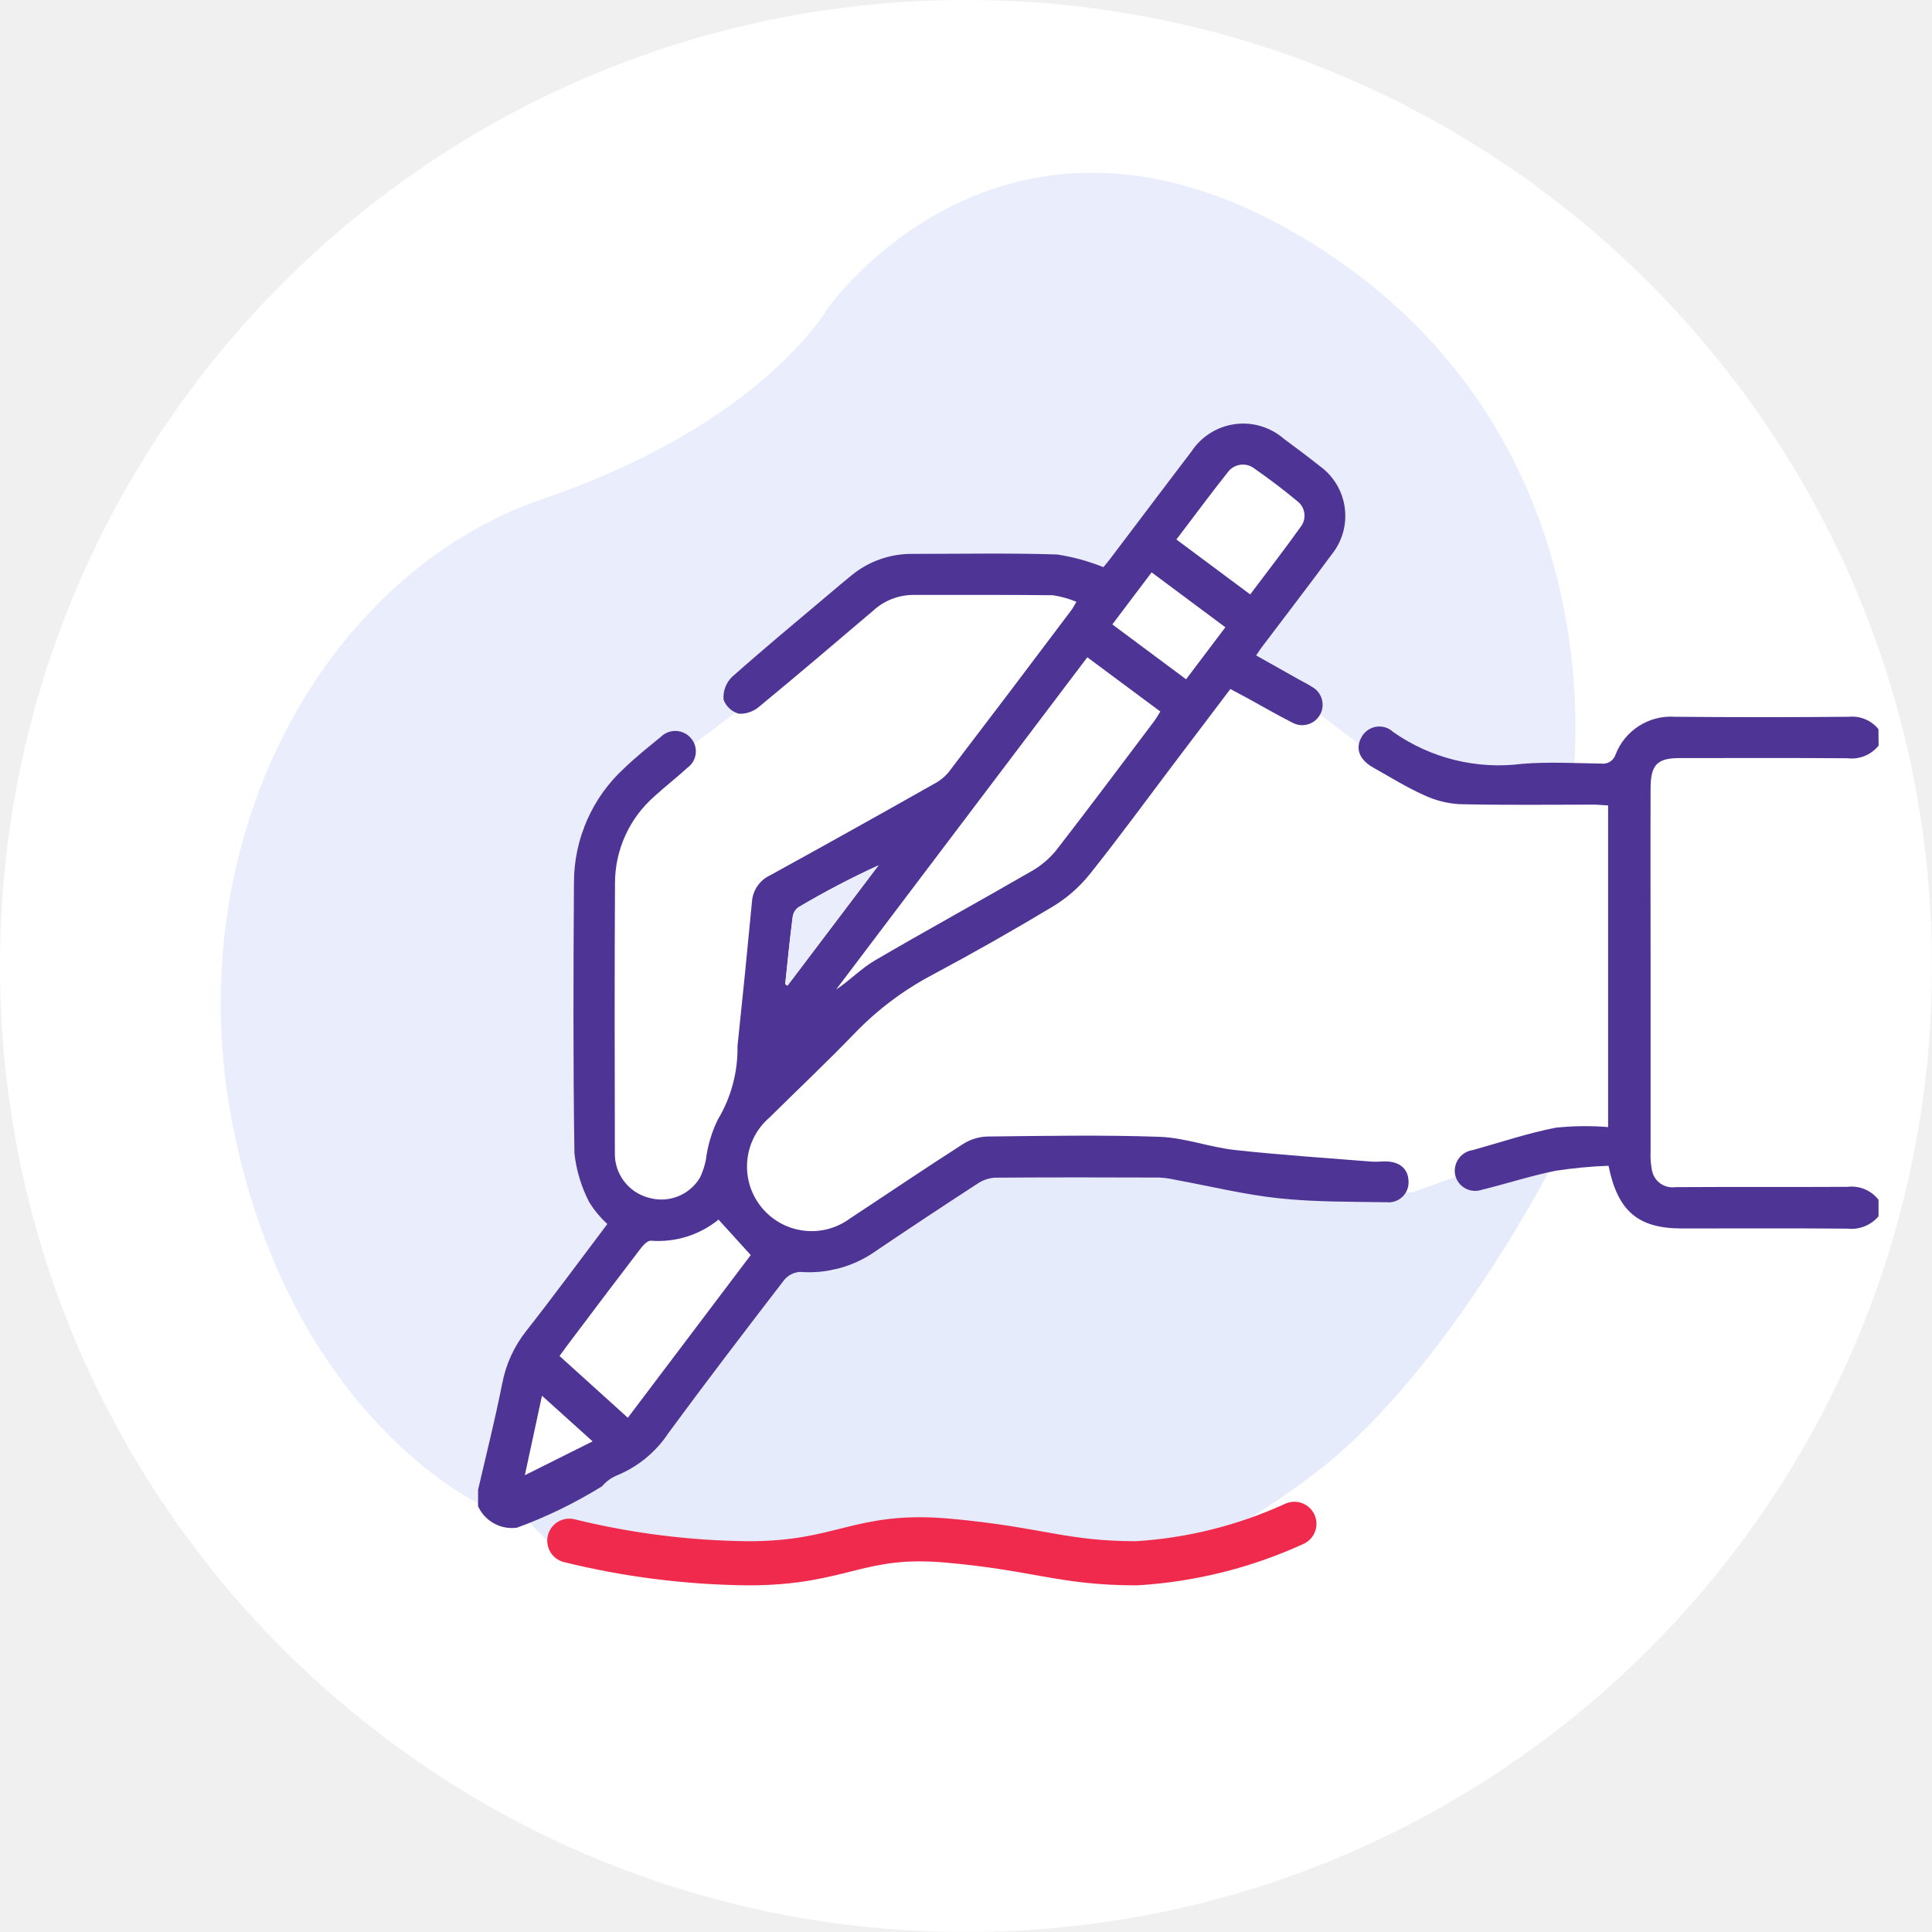
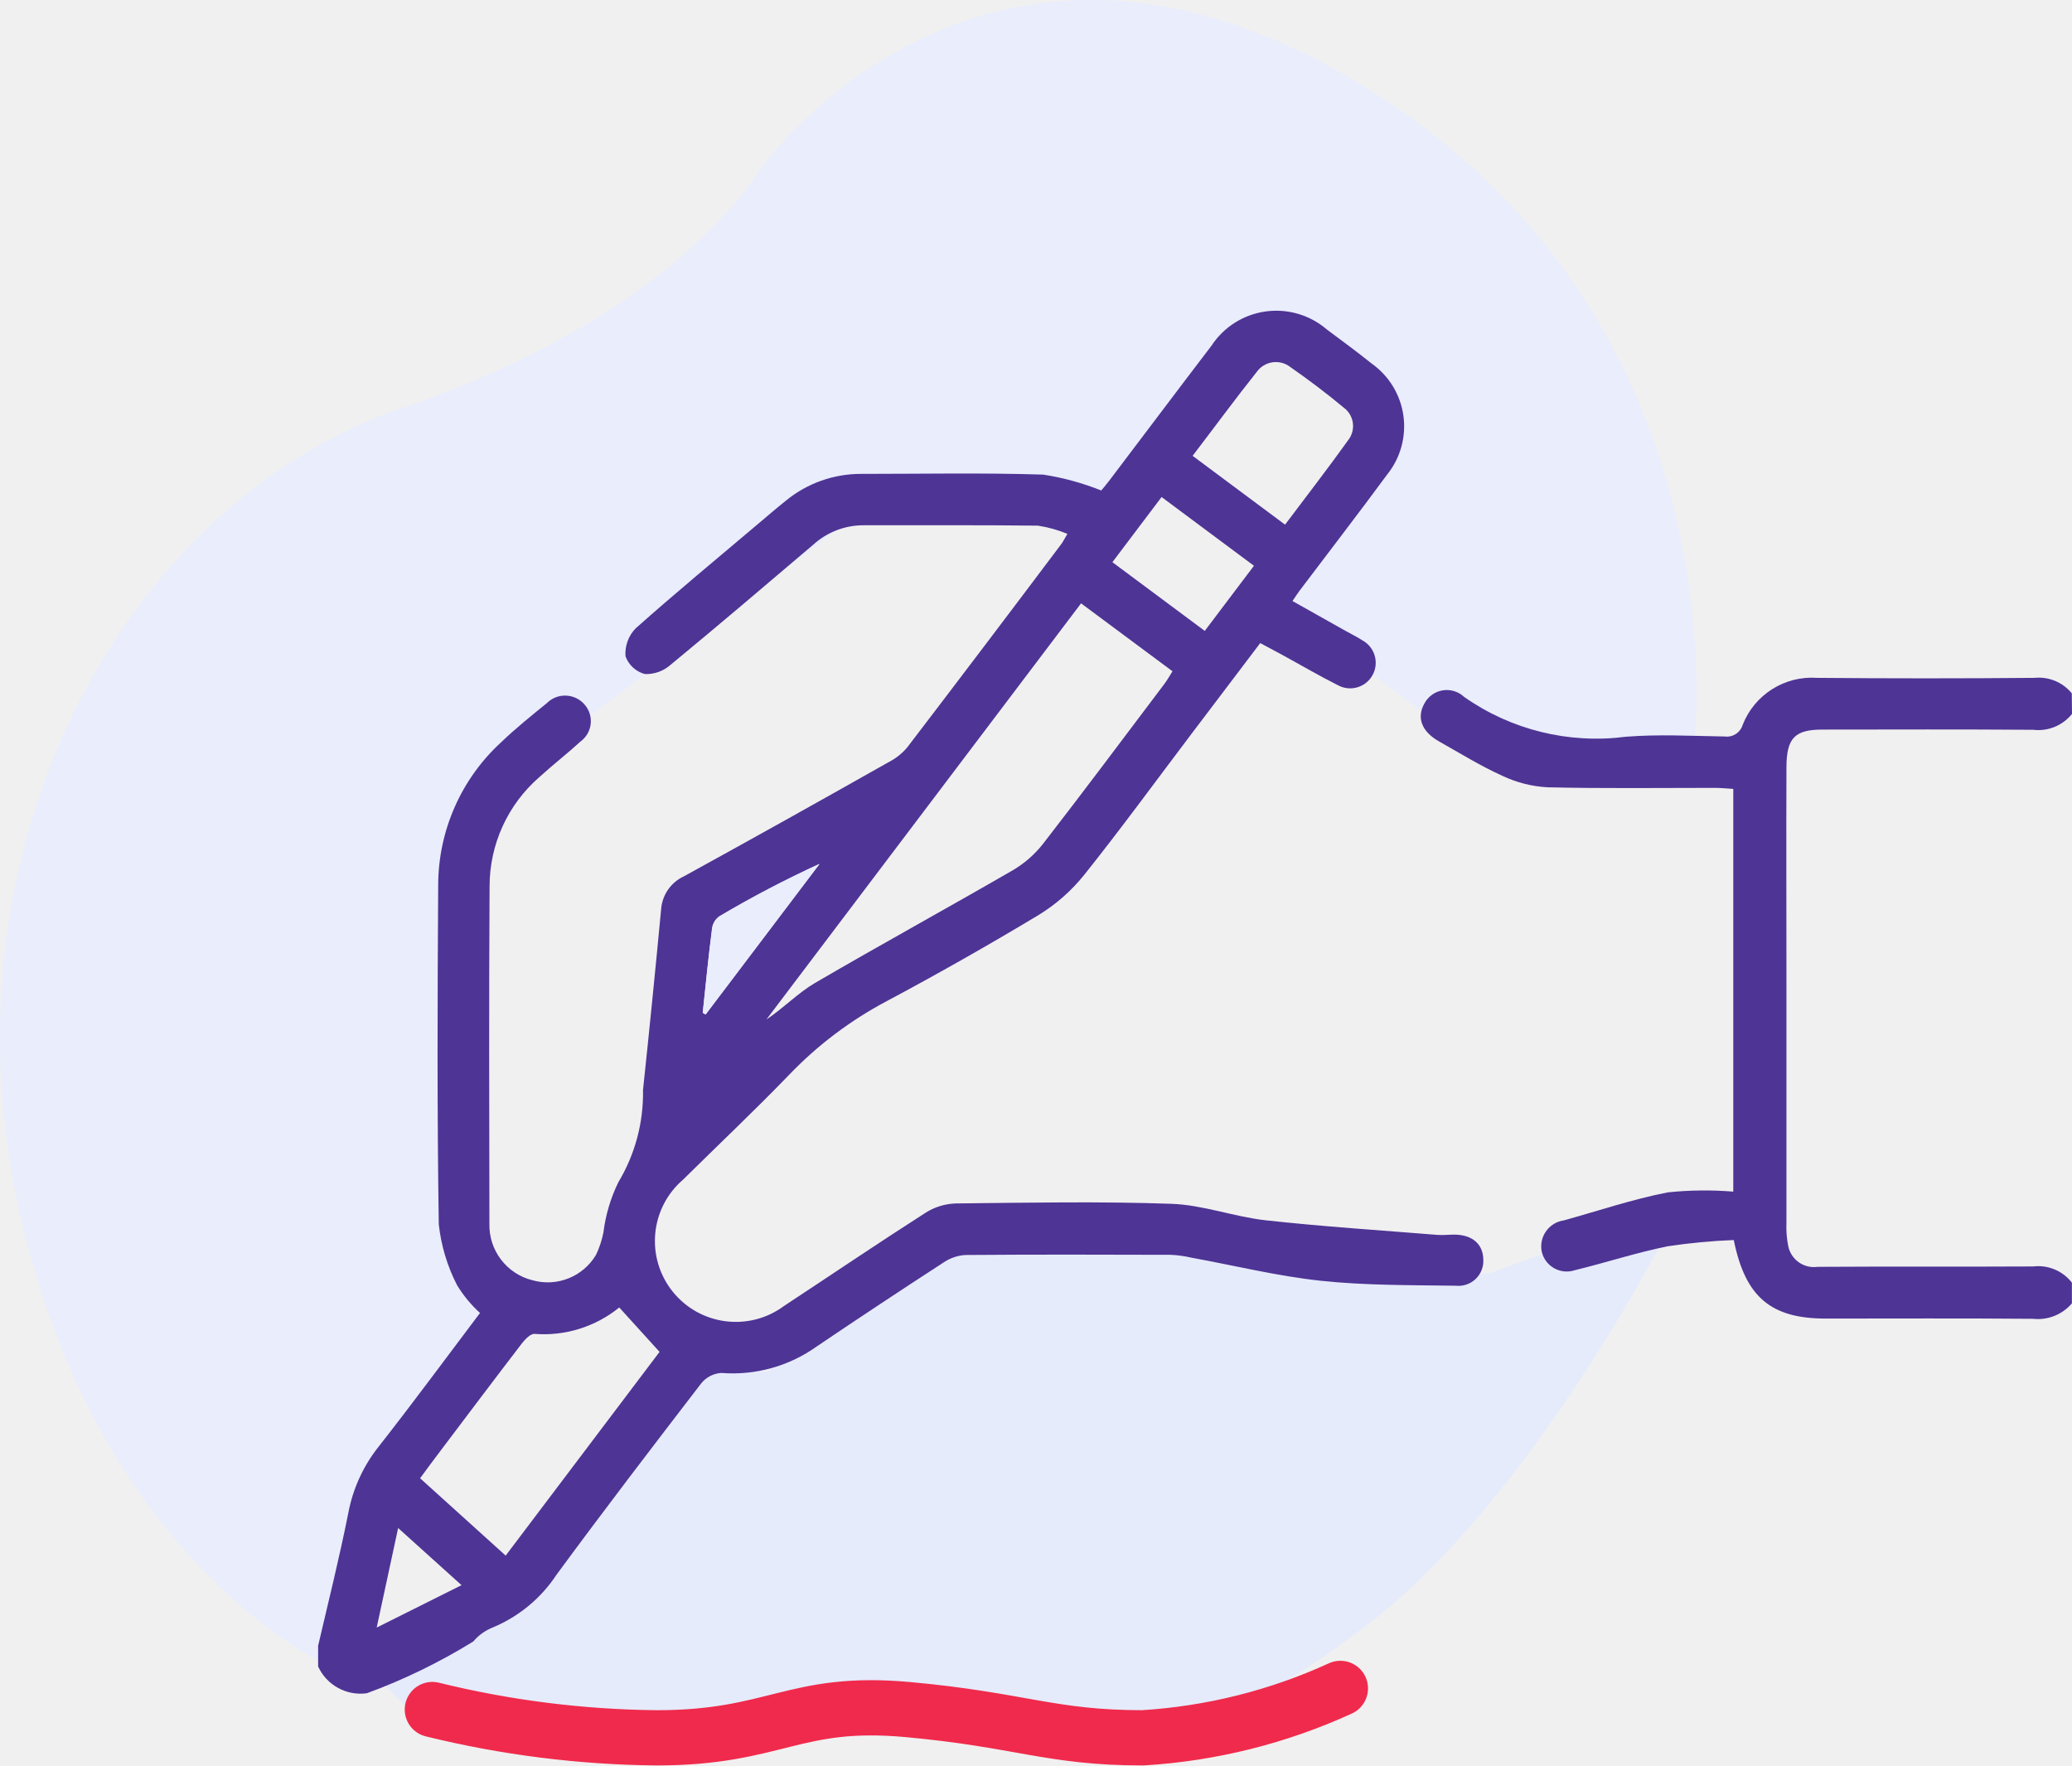
- <svg xmlns="http://www.w3.org/2000/svg" width="70.061" height="70.061" viewBox="0 0 70.061 70.061">
-   <g id="CONSENT-FORM" transform="translate(-6317 -458)">
-     <path id="Path_42943" data-name="Path 42943" d="M35.03,0A35.03,35.03,0,1,1,0,35.03,35.03,35.03,0,0,1,35.03,0Z" transform="translate(6317 458)" fill="#fff" />
-     <g id="Group_25139" data-name="Group 25139" transform="translate(6325.008 464.264)">
-       <g id="Group_16619" data-name="Group 16619" transform="translate(0 0)">
-         <path id="Path_19493" data-name="Path 19493" d="M-13877.3-382.785s-6.852-3.09-9.018-13.565,3.248-20.228,11.193-22.938,10.3-6.863,10.3-6.863,6.5-9.392,17.7-2.348,9.338,19.552,9.338,19.552l-6.812-.769-3.613-2.709-1.623-.9,3.434-4.335v-1.626l-3.434-2.167h-1.266l-3.795,5.96-2.346-1.084-4.586.289-11.85,8.922v12.281l1.7,2.529-3.145,3.793Z" transform="translate(13886.796 431.119)" fill="#e9edfc" />
-         <path id="Path_19494" data-name="Path 19494" d="M-13878.355-390.513l-1.745-1.776,5.052-3.428,4.46-5.275h1.985l5.6-4.14h5.961l5.779,1.307h3.61l3.614-1.307h1.626s-3.976,7.893-8.851,11.547-6.142,3.31-17.34,3.071S-13878.355-390.513-13878.355-390.513Z" transform="translate(13890.863 440.803)" fill="#e5ebfb" />
-         <g id="Group_16594" data-name="Group 16594" transform="translate(9.329 9.099)">
-           <path id="Path_19489" data-name="Path 19489" d="M768,427.338c.3-1.284.619-2.562.876-3.853a4.379,4.379,0,0,1,.872-1.908c1-1.273,1.958-2.577,2.94-3.877a3.654,3.654,0,0,1-.662-.8,5.044,5.044,0,0,1-.532-1.768c-.05-3.273-.038-6.547-.017-9.82a5.626,5.626,0,0,1,1.829-4.146c.417-.4.87-.763,1.318-1.128a.745.745,0,0,1,1.1.052.728.728,0,0,1-.123,1.058c-.39.357-.81.681-1.2,1.038a4.186,4.186,0,0,0-1.436,3.154c-.019,3.257-.011,6.514-.005,9.771a1.644,1.644,0,0,0,1.252,1.643,1.627,1.627,0,0,0,1.837-.74,2.74,2.74,0,0,0,.213-.647,4.582,4.582,0,0,1,.432-1.453,5.006,5.006,0,0,0,.714-2.671q.277-2.612.524-5.228a1.143,1.143,0,0,1,.664-.962q2.973-1.635,5.926-3.306a1.743,1.743,0,0,0,.534-.422q2.242-2.935,4.461-5.888c.048-.063.084-.136.18-.3a3.6,3.6,0,0,0-.856-.238c-1.686-.021-3.372-.007-5.058-.011a2.154,2.154,0,0,0-1.443.56c-1.372,1.167-2.744,2.336-4.134,3.482a1.065,1.065,0,0,1-.743.267.819.819,0,0,1-.562-.516,1.049,1.049,0,0,1,.294-.807c1.16-1.033,2.359-2.022,3.545-3.026.265-.224.529-.451.8-.668a3.421,3.421,0,0,1,2.2-.78c1.752,0,3.506-.035,5.256.021a7.642,7.642,0,0,1,1.681.46c.023-.028.129-.149.226-.277.988-1.3,1.97-2.613,2.964-3.913a2.245,2.245,0,0,1,3.347-.47c.438.324.876.65,1.3.988a2.227,2.227,0,0,1,.444,3.208c-.833,1.131-1.691,2.244-2.537,3.365-.059.078-.112.162-.206.3l1.55.872c.158.089.323.167.474.267a.739.739,0,1,1-.707,1.3c-.56-.282-1.1-.6-1.651-.9-.186-.1-.374-.2-.6-.321-.675.892-1.342,1.771-2.008,2.652-1.027,1.358-2.03,2.734-3.092,4.064a5.111,5.111,0,0,1-1.324,1.163q-2.162,1.3-4.394,2.492a11.11,11.11,0,0,0-2.827,2.135c-1,1.036-2.046,2.022-3.068,3.033a2.343,2.343,0,0,0,2.928,3.655c1.368-.9,2.72-1.817,4.1-2.7a1.732,1.732,0,0,1,.871-.266c2.083-.022,4.167-.062,6.247.011.912.032,1.809.376,2.724.477,1.654.182,3.317.289,4.977.423.164.013.33-.01.5-.008.511.007.818.277.826.72a.722.722,0,0,1-.8.76c-1.3-.019-2.615-.006-3.909-.144-1.26-.135-2.5-.442-3.751-.67a3.349,3.349,0,0,0-.587-.081c-1.984-.006-3.967-.011-5.951.005a1.259,1.259,0,0,0-.632.217q-1.849,1.2-3.677,2.435a4.186,4.186,0,0,1-2.759.764.811.811,0,0,0-.584.305c-1.41,1.834-2.816,3.672-4.186,5.536a4.1,4.1,0,0,1-1.834,1.524,1.428,1.428,0,0,0-.577.411,17.015,17.015,0,0,1-3.082,1.5,1.35,1.35,0,0,1-1.412-.775Zm22.093-30.189L780.982,409.2c.5-.332.911-.767,1.408-1.058,1.9-1.109,3.823-2.162,5.724-3.262a3.131,3.131,0,0,0,.883-.773c1.185-1.528,2.341-3.078,3.506-4.621.085-.112.153-.236.238-.37ZM776.72,417.541a3.466,3.466,0,0,1-2.454.765c-.116-.008-.272.155-.364.274-.794,1.035-1.578,2.077-2.363,3.118-.2.259-.387.52-.586.789l2.478,2.24,4.456-5.9ZM796,394.87c.631-.84,1.247-1.634,1.83-2.45a.661.661,0,0,0-.132-.94c-.494-.412-1.009-.8-1.538-1.169a.68.68,0,0,0-.979.135c-.626.786-1.222,1.6-1.858,2.431Zm-3.575-.8L791,395.957l2.675,1.99,1.424-1.886Zm-13.285,14.937.083.05,3.3-4.362a31.3,31.3,0,0,0-2.9,1.518.517.517,0,0,0-.209.344C779.3,407.372,779.224,408.191,779.137,409.008Zm-6.987,16.576-1.836-1.655-.621,2.883Z" transform="translate(-768 -388.677)" fill="#4e3495" />
-           <path id="Path_19490" data-name="Path 19490" d="M1028.341,470.107a1.252,1.252,0,0,1-1.125.459c-2.032-.015-4.065-.008-6.1-.006-.8,0-1.041.242-1.044,1.087-.008,2.082,0,4.165,0,6.247q0,3.47,0,6.941a2.806,2.806,0,0,0,.053.689.758.758,0,0,0,.846.595c2.082-.013,4.164,0,6.245-.011a1.233,1.233,0,0,1,1.122.469v.6a1.294,1.294,0,0,1-1.13.447c-2-.017-4-.007-6-.007-1.579,0-2.326-.614-2.661-2.274a17.223,17.223,0,0,0-1.923.182c-.9.183-1.784.473-2.681.692a.742.742,0,0,1-.958-.543.761.761,0,0,1,.641-.9c1-.278,1.99-.612,3.006-.811a10.223,10.223,0,0,1,1.9-.022V472.278c-.179-.011-.352-.029-.526-.03-1.619,0-3.239.022-4.857-.017a3.486,3.486,0,0,1-1.307-.334c-.629-.284-1.222-.652-1.826-.992-.508-.286-.659-.689-.428-1.1a.733.733,0,0,1,1.152-.19,6.653,6.653,0,0,0,4.674,1.153c.952-.077,1.916-.023,2.874-.008a.476.476,0,0,0,.516-.335,2.152,2.152,0,0,1,2.152-1.363q3.147.028,6.3,0a1.232,1.232,0,0,1,1.079.448Z" transform="translate(-977.553 -458.432)" fill="#4e3495" />
-           <path id="Path_19491" data-name="Path 19491" d="M852.209,514.1c.087-.817.166-1.635.268-2.451a.518.518,0,0,1,.21-.344,31.288,31.288,0,0,1,2.9-1.518l-3.3,4.362Z" transform="translate(-841.071 -493.77)" fill="#e9edfc" />
-           <path id="Path_19533" data-name="Path 19533" d="M3.326,39.722a28.278,28.278,0,0,0,6.5.819c3.439,0,3.978-1.117,7.258-.819s4.139.819,6.813.819a16.089,16.089,0,0,0,5.723-1.431" transform="translate(-0.018 0.786)" fill="none" stroke="#f02a4c" stroke-linecap="round" stroke-width="1.6" />
-         </g>
-       </g>
+ <svg xmlns="http://www.w3.org/2000/svg" id="Group_25139" data-name="Group 25139" width="60" height="51.127" viewBox="0 0 60 51.127">
+   <g id="Group_16619" data-name="Group 16619" transform="translate(0 0)">
+     <path id="Path_19493" data-name="Path 19493" d="M-13877.3-382.883s-6.852-3.084-9.018-13.538,3.248-20.187,11.193-22.891,10.3-6.849,10.3-6.849,6.5-9.373,17.7-2.343,9.338,19.513,9.338,19.513l-6.812-.767-3.613-2.7-1.623-.9,3.434-4.326v-1.622l-3.434-2.163h-1.266l-3.795,5.948-2.346-1.081-4.586.288-11.85,8.9v12.257l1.7,2.523-3.145,3.785Z" transform="translate(13886.796 431.119)" fill="#e9edfc" />
+     <path id="Path_19494" data-name="Path 19494" d="M-13878.361-390.513l-1.74-1.776,5.036-3.428,4.446-5.275h1.979l5.582-4.14h5.942l5.762,1.307h3.6l3.6-1.307h1.62s-3.963,7.893-8.822,11.547-6.123,3.31-17.286,3.071S-13878.361-390.513-13878.361-390.513Z" transform="translate(13890.864 440.705)" fill="#e5ebfb" />
+     <g id="Group_16594" data-name="Group 16594" transform="translate(9.212 9.001)">
+       <path id="Path_19489" data-name="Path 19489" d="M768,427.338c.3-1.284.619-2.562.876-3.853a4.379,4.379,0,0,1,.872-1.908c1-1.273,1.958-2.577,2.94-3.877a3.654,3.654,0,0,1-.662-.8,5.044,5.044,0,0,1-.532-1.768c-.05-3.273-.038-6.547-.017-9.82a5.626,5.626,0,0,1,1.829-4.146c.417-.4.87-.763,1.318-1.128a.745.745,0,0,1,1.1.052.728.728,0,0,1-.123,1.058c-.39.357-.81.681-1.2,1.038a4.186,4.186,0,0,0-1.436,3.154c-.019,3.257-.011,6.514-.005,9.771a1.644,1.644,0,0,0,1.252,1.643,1.627,1.627,0,0,0,1.837-.74,2.74,2.74,0,0,0,.213-.647,4.582,4.582,0,0,1,.432-1.453,5.006,5.006,0,0,0,.714-2.671q.277-2.612.524-5.228a1.143,1.143,0,0,1,.664-.962q2.973-1.635,5.926-3.306a1.743,1.743,0,0,0,.534-.422q2.242-2.935,4.461-5.888c.048-.063.084-.136.18-.3a3.6,3.6,0,0,0-.856-.238c-1.686-.021-3.372-.007-5.058-.011a2.154,2.154,0,0,0-1.443.56c-1.372,1.167-2.744,2.336-4.134,3.482a1.065,1.065,0,0,1-.743.267.819.819,0,0,1-.562-.516,1.049,1.049,0,0,1,.294-.807c1.16-1.033,2.359-2.022,3.545-3.026.265-.224.529-.451.8-.668a3.421,3.421,0,0,1,2.2-.78c1.752,0,3.506-.035,5.256.021a7.642,7.642,0,0,1,1.681.46c.023-.028.129-.149.226-.277.988-1.3,1.97-2.613,2.964-3.913a2.245,2.245,0,0,1,3.347-.47c.438.324.876.65,1.3.988a2.227,2.227,0,0,1,.444,3.208c-.833,1.131-1.691,2.244-2.537,3.365-.059.078-.112.162-.206.3l1.55.872c.158.089.323.167.474.267a.739.739,0,1,1-.707,1.3c-.56-.282-1.1-.6-1.651-.9-.186-.1-.374-.2-.6-.321-.675.892-1.342,1.771-2.008,2.652-1.027,1.358-2.03,2.734-3.092,4.064a5.111,5.111,0,0,1-1.324,1.163q-2.162,1.3-4.394,2.492a11.11,11.11,0,0,0-2.827,2.135c-1,1.036-2.046,2.022-3.068,3.033a2.343,2.343,0,0,0,2.928,3.655c1.368-.9,2.72-1.817,4.1-2.7a1.732,1.732,0,0,1,.871-.266c2.083-.022,4.167-.062,6.247.011.912.032,1.809.376,2.724.477,1.654.182,3.317.289,4.977.423.164.013.33-.01.5-.008.511.007.818.277.826.72a.722.722,0,0,1-.8.76c-1.3-.019-2.615-.006-3.909-.144-1.26-.135-2.5-.442-3.751-.67a3.349,3.349,0,0,0-.587-.081c-1.984-.006-3.967-.011-5.951.005a1.259,1.259,0,0,0-.632.217q-1.849,1.2-3.677,2.435a4.186,4.186,0,0,1-2.759.764.811.811,0,0,0-.584.305c-1.41,1.834-2.816,3.672-4.186,5.536a4.1,4.1,0,0,1-1.834,1.524,1.428,1.428,0,0,0-.577.411,17.015,17.015,0,0,1-3.082,1.5,1.35,1.35,0,0,1-1.412-.775Zm22.093-30.189L780.982,409.2c.5-.332.911-.767,1.408-1.058,1.9-1.109,3.823-2.162,5.724-3.262a3.131,3.131,0,0,0,.883-.773c1.185-1.528,2.341-3.078,3.506-4.621.085-.112.153-.236.238-.37ZM776.72,417.541a3.466,3.466,0,0,1-2.454.765c-.116-.008-.272.155-.364.274-.794,1.035-1.578,2.077-2.363,3.118-.2.259-.387.52-.586.789l2.478,2.24,4.456-5.9ZM796,394.87c.631-.84,1.247-1.634,1.83-2.45a.661.661,0,0,0-.132-.94c-.494-.412-1.009-.8-1.538-1.169a.68.68,0,0,0-.979.135c-.626.786-1.222,1.6-1.858,2.431Zm-3.575-.8L791,395.957l2.675,1.99,1.424-1.886Zm-13.285,14.937.083.05,3.3-4.362a31.3,31.3,0,0,0-2.9,1.518.517.517,0,0,0-.209.344C779.3,407.372,779.224,408.191,779.137,409.008Zm-6.987,16.576-1.836-1.655-.621,2.883Z" transform="translate(-768 -388.677)" fill="#4e3495" />
+       <path id="Path_19490" data-name="Path 19490" d="M1028.341,470.107a1.252,1.252,0,0,1-1.125.459c-2.032-.015-4.065-.008-6.1-.006-.8,0-1.041.242-1.044,1.087-.008,2.082,0,4.165,0,6.247q0,3.47,0,6.941a2.806,2.806,0,0,0,.053.689.758.758,0,0,0,.846.595c2.082-.013,4.164,0,6.245-.011a1.233,1.233,0,0,1,1.122.469v.6a1.294,1.294,0,0,1-1.13.447c-2-.017-4-.007-6-.007-1.579,0-2.326-.614-2.661-2.274a17.223,17.223,0,0,0-1.923.182c-.9.183-1.784.473-2.681.692a.742.742,0,0,1-.958-.543.761.761,0,0,1,.641-.9c1-.278,1.99-.612,3.006-.811a10.223,10.223,0,0,1,1.9-.022V472.278c-.179-.011-.352-.029-.526-.03-1.619,0-3.239.022-4.857-.017a3.486,3.486,0,0,1-1.307-.334c-.629-.284-1.222-.652-1.826-.992-.508-.286-.659-.689-.428-1.1a.733.733,0,0,1,1.152-.19,6.653,6.653,0,0,0,4.674,1.153c.952-.077,1.916-.023,2.874-.008a.476.476,0,0,0,.516-.335,2.152,2.152,0,0,1,2.152-1.363q3.147.028,6.3,0a1.232,1.232,0,0,1,1.079.448Z" transform="translate(-977.553 -458.432)" fill="#4e3495" />
+       <path id="Path_19491" data-name="Path 19491" d="M852.209,514.1c.087-.817.166-1.635.268-2.451a.518.518,0,0,1,.21-.344,31.288,31.288,0,0,1,2.9-1.518l-3.3,4.362Z" transform="translate(-841.071 -493.77)" fill="#e9edfc" />
+       <path id="Path_19533" data-name="Path 19533" d="M3.326,39.722a28.278,28.278,0,0,0,6.5.819c3.439,0,3.978-1.117,7.258-.819s4.139.819,6.813.819a16.089,16.089,0,0,0,5.723-1.431" transform="translate(-0.018 0.786)" fill="none" stroke="#f02a4c" stroke-linecap="round" stroke-width="1.6" />
    </g>
  </g>
</svg>
